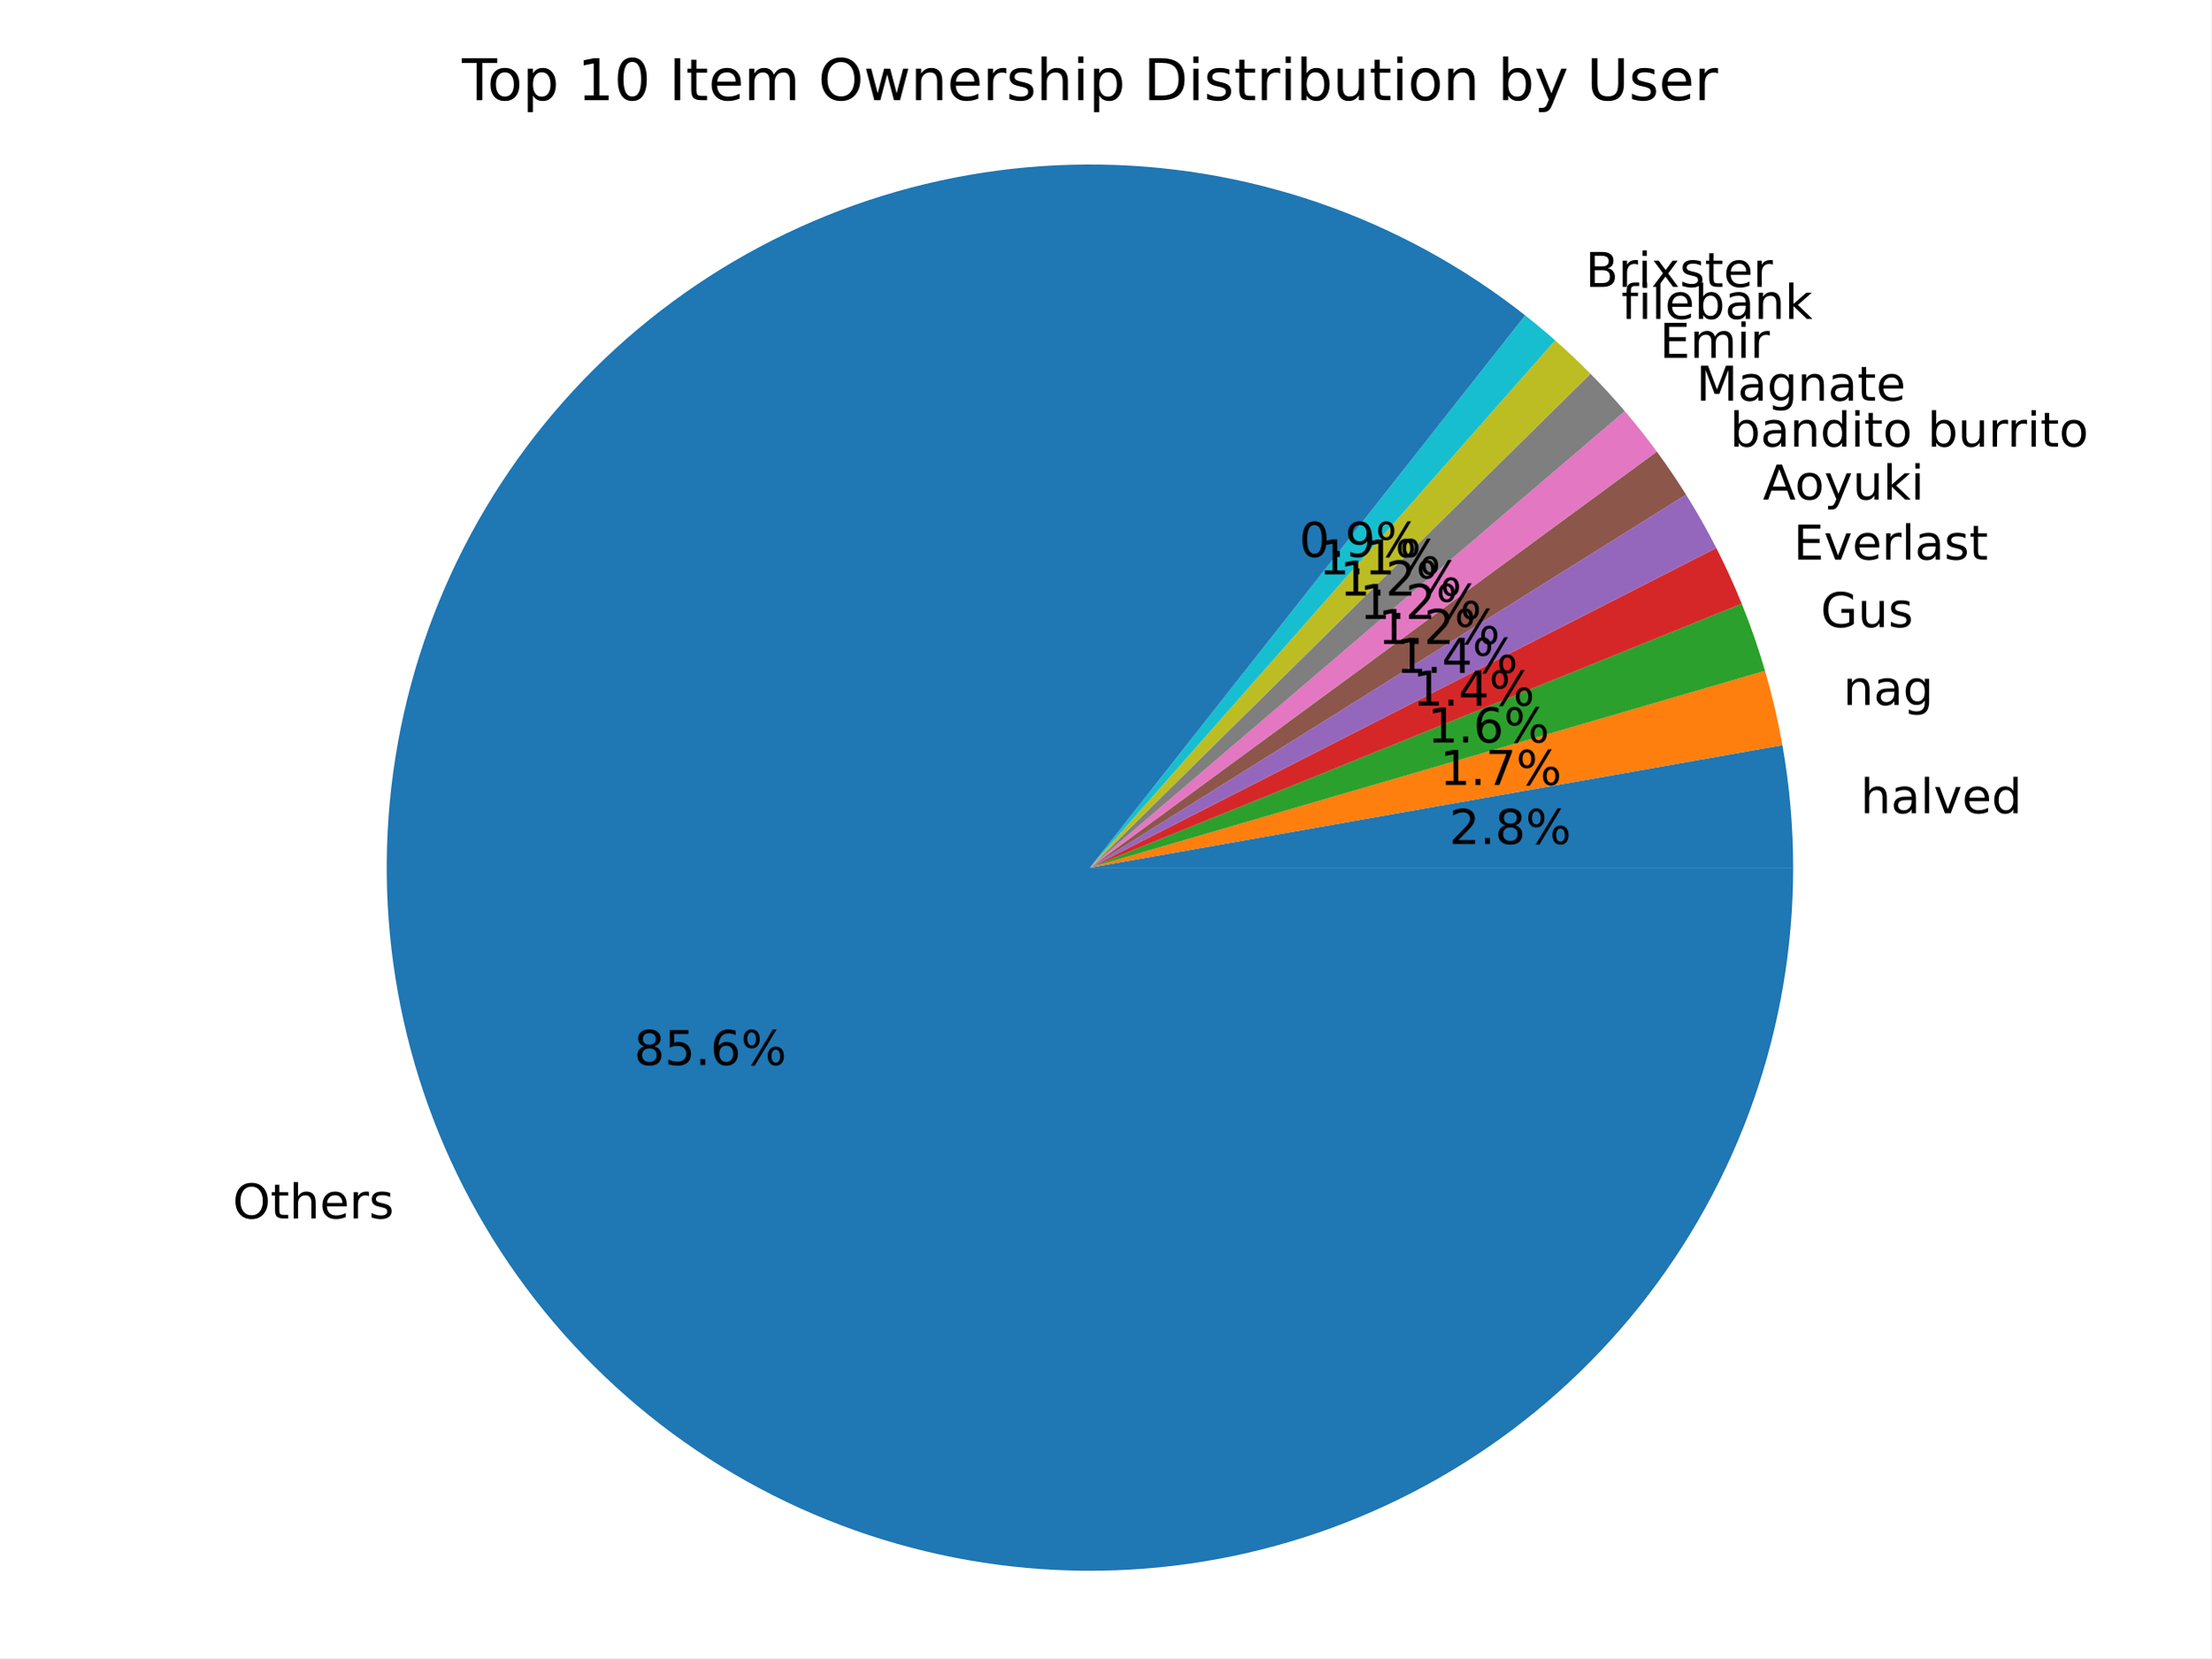
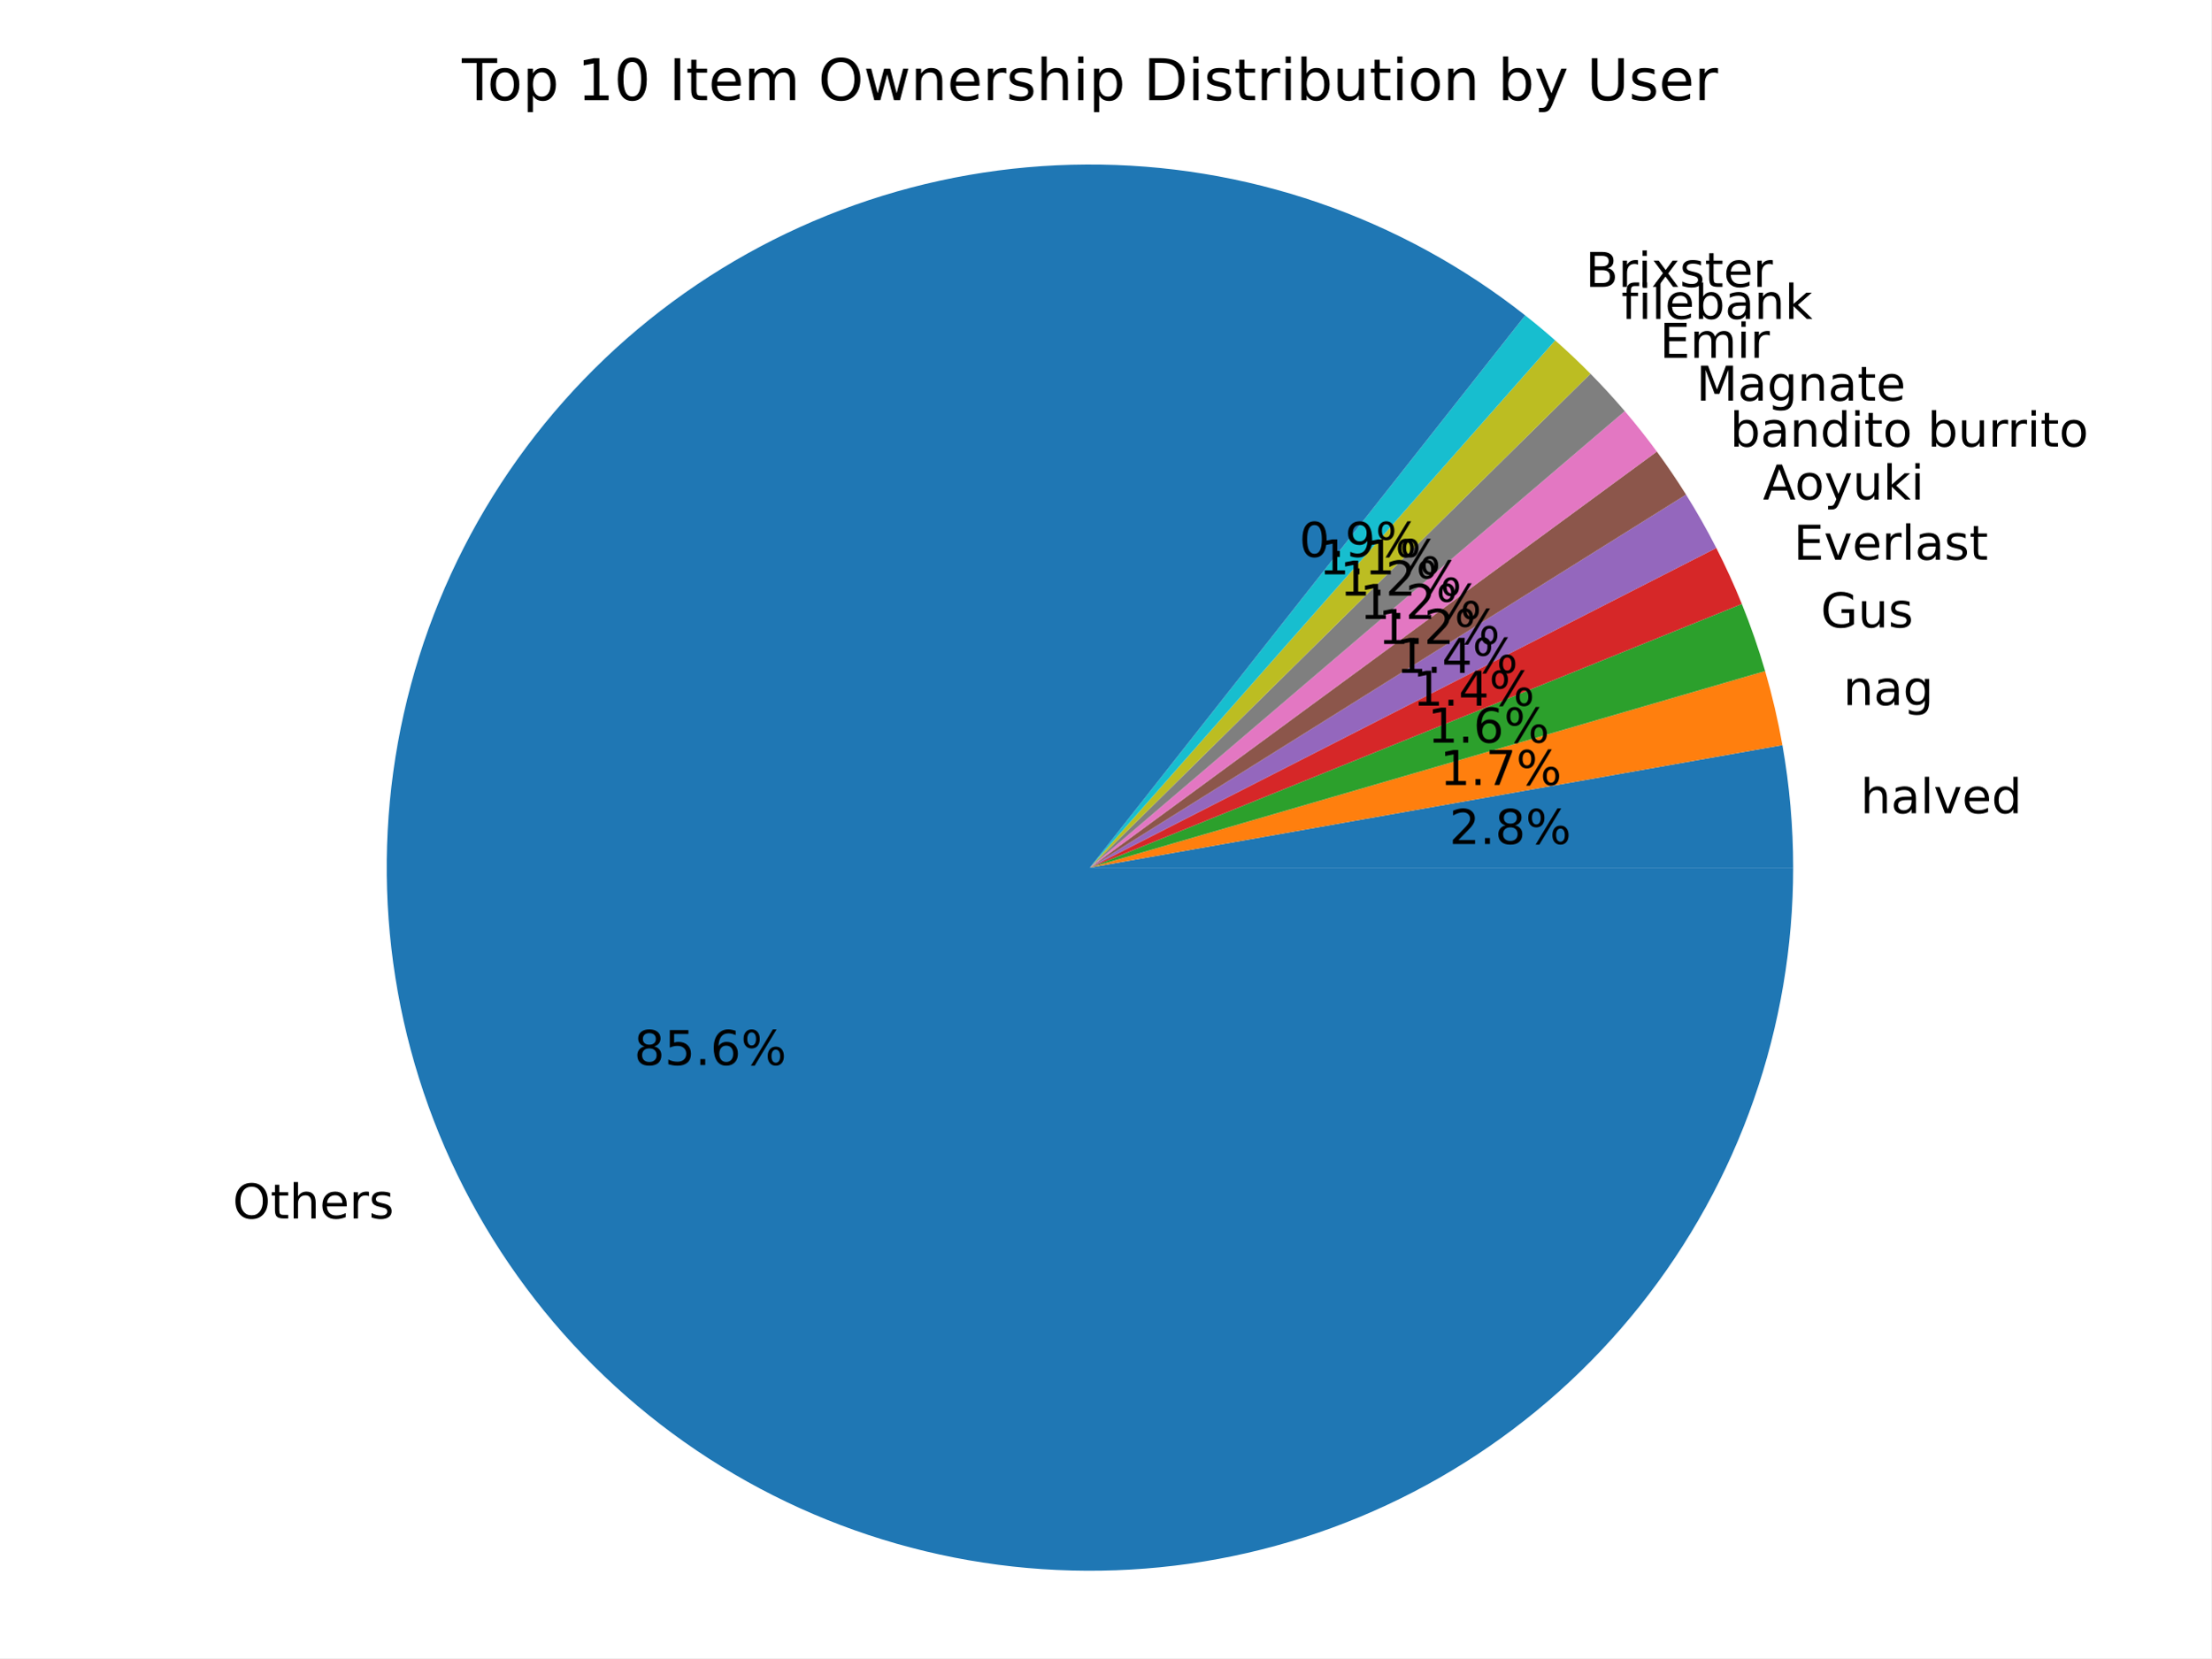
<svg xmlns="http://www.w3.org/2000/svg" xmlns:xlink="http://www.w3.org/1999/xlink" width="460.8pt" height="345.6pt" viewBox="0 0 460.8 345.6" version="1.1">
  <defs>
    <style type="text/css">*{stroke-linejoin: round; stroke-linecap: butt}</style>
  </defs>
  <g id="figure_1">
    <g id="patch_1">
      <path d="M 0 345.6  L 460.8 345.6  L 460.8 0  L 0 0  z " style="fill: #ffffff" />
    </g>
    <g id="axes_1">
      <g id="patch_2">
        <path d="M 373.702 180.84  C 373.702 176.562 373.514 172.285 373.14 168.023  C 372.766 163.762 372.205 159.518 371.46 155.305  L 227.145 180.84  z " style="fill: #1f77b4" />
      </g>
      <g id="patch_3">
-         <path d="M 371.46 155.305  C 370.998 152.694 370.465 150.095 369.862 147.513  C 369.259 144.93 368.586 142.365 367.844 139.819  L 227.145 180.84  z " style="fill: #ff7f0e" />
+         <path d="M 371.46 155.305  C 370.999 152.702 370.469 150.112 369.868 147.538  C 369.267 144.964 368.597 142.407 367.858 139.869  L 227.145 180.84  z " style="fill: #ff7f0e" />
      </g>
      <g id="patch_4">
-         <path d="M 367.844 139.819  C 367.152 137.448 366.401 135.095 365.591 132.763  C 364.781 130.43 363.912 128.118 362.986 125.829  L 227.145 180.84  z " style="fill: #2ca02c" />
+         <path d="M 367.858 139.869  C 367.168 137.498 366.418 135.145 365.608 132.812  C 364.799 130.479 363.931 128.167 363.005 125.878  L 227.145 180.84  z " style="fill: #2ca02c" />
      </g>
      <g id="patch_5">
-         <path d="M 362.986 125.829  C 362.186 123.855 361.343 121.898 360.459 119.96  C 359.574 118.023 358.647 116.105 357.678 114.207  L 227.145 180.84  z " style="fill: #d62728" />
+         <path d="M 363.005 125.878  C 362.203 123.895 361.358 121.93 360.469 119.984  C 359.581 118.038 358.651 116.112 357.678 114.207  L 227.145 180.84  z " style="fill: #d62728" />
      </g>
      <g id="patch_6">
        <path d="M 357.678 114.207  C 356.71 112.31 355.7 110.434 354.65 108.581  C 353.599 106.727 352.509 104.897 351.379 103.091  L 227.145 180.84  z " style="fill: #9467bd" />
      </g>
      <g id="patch_7">
        <path d="M 351.379 103.091  C 350.419 101.558 349.431 100.043 348.416 98.547  C 347.401 97.05 346.357 95.573 345.287 94.115  L 227.145 180.84  z " style="fill: #8c564b" />
      </g>
      <g id="patch_8">
        <path d="M 345.287 94.115  C 344.227 92.671 343.141 91.247 342.029 89.843  C 340.917 88.439 339.779 87.055 338.616 85.693  L 227.145 180.84  z " style="fill: #e377c2" />
      </g>
      <g id="patch_9">
        <path d="M 338.616 85.693  C 337.47 84.35 336.3 83.029 335.107 81.729  C 333.913 80.428 332.696 79.15 331.456 77.894  L 227.145 180.84  z " style="fill: #7f7f7f" />
      </g>
      <g id="patch_10">
        <path d="M 331.456 77.894  C 330.272 76.693 329.066 75.513 327.84 74.354  C 326.615 73.195 325.369 72.058 324.105 70.942  L 227.145 180.84  z " style="fill: #bcbd22" />
      </g>
      <g id="patch_11">
        <path d="M 324.105 70.942  C 323.087 70.044 322.058 69.161 321.016 68.292  C 319.975 67.424 318.921 66.569 317.856 65.73  L 227.145 180.84  z " style="fill: #17becf" />
      </g>
      <g id="patch_12">
        <path d="M 317.856 65.73  C 304.924 55.539 290.367 47.6 274.797 42.247  C 259.227 36.893 242.866 34.202 226.402 34.285  C 209.938 34.369 193.604 37.226 178.09 42.737  C 162.575 48.248 148.099 56.335 135.271 66.656  C 122.444 76.977 111.447 89.387 102.743 103.362  C 94.039 117.338 87.752 132.681 84.146 148.746  C 80.54 164.811 79.668 181.369 81.565 197.724  C 83.461 214.079 88.101 229.998 95.287 244.811  C 102.474 259.624 112.106 273.121 123.777 284.734  C 135.449 296.346 148.994 305.909 163.844 313.021  C 178.693 320.132 194.636 324.691 211 326.504  C 227.364 328.318 243.918 327.361 259.964 323.675  C 276.01 319.988 291.321 313.623 305.253 304.848  C 319.184 296.073 331.538 285.013 341.794 272.133  C 352.05 259.253 360.063 244.737 365.495 229.194  C 370.927 213.652 373.702 197.304 373.702 180.84  L 227.145 180.84  z " style="fill: #1f77b4" />
      </g>
      <g id="matplotlib.axis_1" />
      <g id="matplotlib.axis_2" />
      <g id="text_1">
        <g transform="translate(387.7396 169.5012) scale(0.1 -0.1)">
          <defs>
            <path id="DejaVuSans-68" d="M 3513 2113  L 3513 0  L 2938 0  L 2938 2094  Q 2938 2591 2744 2837  Q 2550 3084 2163 3084  Q 1697 3084 1428 2787  Q 1159 2491 1159 1978  L 1159 0  L 581 0  L 581 4863  L 1159 4863  L 1159 2956  Q 1366 3272 1645 3428  Q 1925 3584 2291 3584  Q 2894 3584 3203 3211  Q 3513 2838 3513 2113  z " transform="scale(0.015625)" />
            <path id="DejaVuSans-61" d="M 2194 1759  Q 1497 1759 1228 1600  Q 959 1441 959 1056  Q 959 750 1161 570  Q 1363 391 1709 391  Q 2188 391 2477 730  Q 2766 1069 2766 1631  L 2766 1759  L 2194 1759  z M 3341 1997  L 3341 0  L 2766 0  L 2766 531  Q 2569 213 2275 61  Q 1981 -91 1556 -91  Q 1019 -91 701 211  Q 384 513 384 1019  Q 384 1609 779 1909  Q 1175 2209 1959 2209  L 2766 2209  L 2766 2266  Q 2766 2663 2505 2880  Q 2244 3097 1772 3097  Q 1472 3097 1187 3025  Q 903 2953 641 2809  L 641 3341  Q 956 3463 1253 3523  Q 1550 3584 1831 3584  Q 2591 3584 2966 3190  Q 3341 2797 3341 1997  z " transform="scale(0.015625)" />
            <path id="DejaVuSans-6c" d="M 603 4863  L 1178 4863  L 1178 0  L 603 0  L 603 4863  z " transform="scale(0.015625)" />
            <path id="DejaVuSans-76" d="M 191 3500  L 800 3500  L 1894 563  L 2988 3500  L 3597 3500  L 2284 0  L 1503 0  L 191 3500  z " transform="scale(0.015625)" />
            <path id="DejaVuSans-65" d="M 3597 1894  L 3597 1613  L 953 1613  Q 991 1019 1311 708  Q 1631 397 2203 397  Q 2534 397 2845 478  Q 3156 559 3463 722  L 3463 178  Q 3153 47 2828 -22  Q 2503 -91 2169 -91  Q 1331 -91 842 396  Q 353 884 353 1716  Q 353 2575 817 3079  Q 1281 3584 2069 3584  Q 2775 3584 3186 3129  Q 3597 2675 3597 1894  z M 3022 2063  Q 3016 2534 2758 2815  Q 2500 3097 2075 3097  Q 1594 3097 1305 2825  Q 1016 2553 972 2059  L 3022 2063  z " transform="scale(0.015625)" />
            <path id="DejaVuSans-64" d="M 2906 2969  L 2906 4863  L 3481 4863  L 3481 0  L 2906 0  L 2906 525  Q 2725 213 2448 61  Q 2172 -91 1784 -91  Q 1150 -91 751 415  Q 353 922 353 1747  Q 353 2572 751 3078  Q 1150 3584 1784 3584  Q 2172 3584 2448 3432  Q 2725 3281 2906 2969  z M 947 1747  Q 947 1113 1208 752  Q 1469 391 1925 391  Q 2381 391 2643 752  Q 2906 1113 2906 1747  Q 2906 2381 2643 2742  Q 2381 3103 1925 3103  Q 1469 3103 1208 2742  Q 947 2381 947 1747  z " transform="scale(0.015625)" />
          </defs>
          <use xlink:href="#DejaVuSans-68" />
          <use xlink:href="#DejaVuSans-61" transform="translate(63.37891 0)" />
          <use xlink:href="#DejaVuSans-6c" transform="translate(124.6582 0)" />
          <use xlink:href="#DejaVuSans-76" transform="translate(152.4414 0)" />
          <use xlink:href="#DejaVuSans-65" transform="translate(211.6211 0)" />
          <use xlink:href="#DejaVuSans-64" transform="translate(273.1445 0)" />
        </g>
      </g>
      <g id="text_2">
        <g transform="translate(302.0398 175.9095) scale(0.1 -0.1)">
          <defs>
            <path id="DejaVuSans-32" d="M 1228 531  L 3431 531  L 3431 0  L 469 0  L 469 531  Q 828 903 1448 1529  Q 2069 2156 2228 2338  Q 2531 2678 2651 2914  Q 2772 3150 2772 3378  Q 2772 3750 2511 3984  Q 2250 4219 1831 4219  Q 1534 4219 1204 4116  Q 875 4013 500 3803  L 500 4441  Q 881 4594 1212 4672  Q 1544 4750 1819 4750  Q 2544 4750 2975 4387  Q 3406 4025 3406 3419  Q 3406 3131 3298 2873  Q 3191 2616 2906 2266  Q 2828 2175 2409 1742  Q 1991 1309 1228 531  z " transform="scale(0.015625)" />
            <path id="DejaVuSans-2e" d="M 684 794  L 1344 794  L 1344 0  L 684 0  L 684 794  z " transform="scale(0.015625)" />
            <path id="DejaVuSans-38" d="M 2034 2216  Q 1584 2216 1326 1975  Q 1069 1734 1069 1313  Q 1069 891 1326 650  Q 1584 409 2034 409  Q 2484 409 2743 651  Q 3003 894 3003 1313  Q 3003 1734 2745 1975  Q 2488 2216 2034 2216  z M 1403 2484  Q 997 2584 770 2862  Q 544 3141 544 3541  Q 544 4100 942 4425  Q 1341 4750 2034 4750  Q 2731 4750 3128 4425  Q 3525 4100 3525 3541  Q 3525 3141 3298 2862  Q 3072 2584 2669 2484  Q 3125 2378 3379 2068  Q 3634 1759 3634 1313  Q 3634 634 3220 271  Q 2806 -91 2034 -91  Q 1263 -91 848 271  Q 434 634 434 1313  Q 434 1759 690 2068  Q 947 2378 1403 2484  z M 1172 3481  Q 1172 3119 1398 2916  Q 1625 2713 2034 2713  Q 2441 2713 2670 2916  Q 2900 3119 2900 3481  Q 2900 3844 2670 4047  Q 2441 4250 2034 4250  Q 1625 4250 1398 4047  Q 1172 3844 1172 3481  z " transform="scale(0.015625)" />
            <path id="DejaVuSans-25" d="M 4653 2053  Q 4381 2053 4226 1822  Q 4072 1591 4072 1178  Q 4072 772 4226 539  Q 4381 306 4653 306  Q 4919 306 5073 539  Q 5228 772 5228 1178  Q 5228 1588 5073 1820  Q 4919 2053 4653 2053  z M 4653 2450  Q 5147 2450 5437 2106  Q 5728 1763 5728 1178  Q 5728 594 5436 251  Q 5144 -91 4653 -91  Q 4153 -91 3862 251  Q 3572 594 3572 1178  Q 3572 1766 3864 2108  Q 4156 2450 4653 2450  z M 1428 4353  Q 1159 4353 1004 4120  Q 850 3888 850 3481  Q 850 3069 1003 2837  Q 1156 2606 1428 2606  Q 1700 2606 1854 2837  Q 2009 3069 2009 3481  Q 2009 3884 1853 4118  Q 1697 4353 1428 4353  z M 4250 4750  L 4750 4750  L 1831 -91  L 1331 -91  L 4250 4750  z M 1428 4750  Q 1922 4750 2215 4408  Q 2509 4066 2509 3481  Q 2509 2891 2217 2550  Q 1925 2209 1428 2209  Q 931 2209 642 2551  Q 353 2894 353 3481  Q 353 4063 643 4406  Q 934 4750 1428 4750  z " transform="scale(0.015625)" />
          </defs>
          <use xlink:href="#DejaVuSans-32" />
          <use xlink:href="#DejaVuSans-2e" transform="translate(63.62305 0)" />
          <use xlink:href="#DejaVuSans-38" transform="translate(95.41016 0)" />
          <use xlink:href="#DejaVuSans-25" transform="translate(159.0332 0)" />
        </g>
      </g>
      <g id="text_3">
-         <g transform="translate(384.1337 146.9396) scale(0.1 -0.1)">
+         <g transform="translate(384.1402 146.9675) scale(0.1 -0.1)">
          <defs>
            <path id="DejaVuSans-6e" d="M 3513 2113  L 3513 0  L 2938 0  L 2938 2094  Q 2938 2591 2744 2837  Q 2550 3084 2163 3084  Q 1697 3084 1428 2787  Q 1159 2491 1159 1978  L 1159 0  L 581 0  L 581 3500  L 1159 3500  L 1159 2956  Q 1366 3272 1645 3428  Q 1925 3584 2291 3584  Q 2894 3584 3203 3211  Q 3513 2838 3513 2113  z " transform="scale(0.015625)" />
            <path id="DejaVuSans-67" d="M 2906 1791  Q 2906 2416 2648 2759  Q 2391 3103 1925 3103  Q 1463 3103 1205 2759  Q 947 2416 947 1791  Q 947 1169 1205 825  Q 1463 481 1925 481  Q 2391 481 2648 825  Q 2906 1169 2906 1791  z M 3481 434  Q 3481 -459 3084 -895  Q 2688 -1331 1869 -1331  Q 1566 -1331 1297 -1286  Q 1028 -1241 775 -1147  L 775 -588  Q 1028 -725 1275 -790  Q 1522 -856 1778 -856  Q 2344 -856 2625 -561  Q 2906 -266 2906 331  L 2906 616  Q 2728 306 2450 153  Q 2172 0 1784 0  Q 1141 0 747 490  Q 353 981 353 1791  Q 353 2603 747 3093  Q 1141 3584 1784 3584  Q 2172 3584 2450 3431  Q 2728 3278 2906 2969  L 2906 3500  L 3481 3500  L 3481 434  z " transform="scale(0.015625)" />
          </defs>
          <use xlink:href="#DejaVuSans-6e" />
          <use xlink:href="#DejaVuSans-61" transform="translate(63.37891 0)" />
          <use xlink:href="#DejaVuSans-67" transform="translate(124.6582 0)" />
        </g>
      </g>
      <g id="text_4">
-         <g transform="translate(300.0729 163.6031) scale(0.1 -0.1)">
+         <g transform="translate(300.0765 163.6184) scale(0.1 -0.1)">
          <defs>
            <path id="DejaVuSans-31" d="M 794 531  L 1825 531  L 1825 4091  L 703 3866  L 703 4441  L 1819 4666  L 2450 4666  L 2450 531  L 3481 531  L 3481 0  L 794 0  L 794 531  z " transform="scale(0.015625)" />
            <path id="DejaVuSans-37" d="M 525 4666  L 3525 4666  L 3525 4397  L 1831 0  L 1172 0  L 2766 4134  L 525 4134  L 525 4666  z " transform="scale(0.015625)" />
          </defs>
          <use xlink:href="#DejaVuSans-31" />
          <use xlink:href="#DejaVuSans-2e" transform="translate(63.62305 0)" />
          <use xlink:href="#DejaVuSans-37" transform="translate(95.41016 0)" />
          <use xlink:href="#DejaVuSans-25" transform="translate(159.0332 0)" />
        </g>
      </g>
      <g id="text_5">
-         <g transform="translate(379.436 130.7144) scale(0.1 -0.1)">
+         <g transform="translate(379.4548 130.7686) scale(0.1 -0.1)">
          <defs>
            <path id="DejaVuSans-47" d="M 3809 666  L 3809 1919  L 2778 1919  L 2778 2438  L 4434 2438  L 4434 434  Q 4069 175 3628 42  Q 3188 -91 2688 -91  Q 1594 -91 976 548  Q 359 1188 359 2328  Q 359 3472 976 4111  Q 1594 4750 2688 4750  Q 3144 4750 3555 4637  Q 3966 4525 4313 4306  L 4313 3634  Q 3963 3931 3569 4081  Q 3175 4231 2741 4231  Q 1884 4231 1454 3753  Q 1025 3275 1025 2328  Q 1025 1384 1454 906  Q 1884 428 2741 428  Q 3075 428 3337 486  Q 3600 544 3809 666  z " transform="scale(0.015625)" />
            <path id="DejaVuSans-75" d="M 544 1381  L 544 3500  L 1119 3500  L 1119 1403  Q 1119 906 1312 657  Q 1506 409 1894 409  Q 2359 409 2629 706  Q 2900 1003 2900 1516  L 2900 3500  L 3475 3500  L 3475 0  L 2900 0  L 2900 538  Q 2691 219 2414 64  Q 2138 -91 1772 -91  Q 1169 -91 856 284  Q 544 659 544 1381  z M 1991 3584  L 1991 3584  z " transform="scale(0.015625)" />
            <path id="DejaVuSans-73" d="M 2834 3397  L 2834 2853  Q 2591 2978 2328 3040  Q 2066 3103 1784 3103  Q 1356 3103 1142 2972  Q 928 2841 928 2578  Q 928 2378 1081 2264  Q 1234 2150 1697 2047  L 1894 2003  Q 2506 1872 2764 1633  Q 3022 1394 3022 966  Q 3022 478 2636 193  Q 2250 -91 1575 -91  Q 1294 -91 989 -36  Q 684 19 347 128  L 347 722  Q 666 556 975 473  Q 1284 391 1588 391  Q 1994 391 2212 530  Q 2431 669 2431 922  Q 2431 1156 2273 1281  Q 2116 1406 1581 1522  L 1381 1569  Q 847 1681 609 1914  Q 372 2147 372 2553  Q 372 3047 722 3315  Q 1072 3584 1716 3584  Q 2034 3584 2315 3537  Q 2597 3491 2834 3397  z " transform="scale(0.015625)" />
          </defs>
          <use xlink:href="#DejaVuSans-47" />
          <use xlink:href="#DejaVuSans-75" transform="translate(77.49023 0)" />
          <use xlink:href="#DejaVuSans-73" transform="translate(140.8691 0)" />
        </g>
      </g>
      <g id="text_6">
-         <g transform="translate(297.5106 154.753) scale(0.1 -0.1)">
+         <g transform="translate(297.5208 154.7826) scale(0.1 -0.1)">
          <defs>
            <path id="DejaVuSans-36" d="M 2113 2584  Q 1688 2584 1439 2293  Q 1191 2003 1191 1497  Q 1191 994 1439 701  Q 1688 409 2113 409  Q 2538 409 2786 701  Q 3034 994 3034 1497  Q 3034 2003 2786 2293  Q 2538 2584 2113 2584  z M 3366 4563  L 3366 3988  Q 3128 4100 2886 4159  Q 2644 4219 2406 4219  Q 1781 4219 1451 3797  Q 1122 3375 1075 2522  Q 1259 2794 1537 2939  Q 1816 3084 2150 3084  Q 2853 3084 3261 2657  Q 3669 2231 3669 1497  Q 3669 778 3244 343  Q 2819 -91 2113 -91  Q 1303 -91 875 529  Q 447 1150 447 2328  Q 447 3434 972 4092  Q 1497 4750 2381 4750  Q 2619 4750 2861 4703  Q 3103 4656 3366 4563  z " transform="scale(0.015625)" />
          </defs>
          <use xlink:href="#DejaVuSans-31" />
          <use xlink:href="#DejaVuSans-2e" transform="translate(63.62305 0)" />
          <use xlink:href="#DejaVuSans-36" transform="translate(95.41016 0)" />
          <use xlink:href="#DejaVuSans-25" transform="translate(159.0332 0)" />
        </g>
      </g>
      <g id="text_7">
-         <g transform="translate(373.7899 116.6318) scale(0.1 -0.1)">
+         <g transform="translate(373.8018 116.6579) scale(0.1 -0.1)">
          <defs>
            <path id="DejaVuSans-45" d="M 628 4666  L 3578 4666  L 3578 4134  L 1259 4134  L 1259 2753  L 3481 2753  L 3481 2222  L 1259 2222  L 1259 531  L 3634 531  L 3634 0  L 628 0  L 628 4666  z " transform="scale(0.015625)" />
            <path id="DejaVuSans-72" d="M 2631 2963  Q 2534 3019 2420 3045  Q 2306 3072 2169 3072  Q 1681 3072 1420 2755  Q 1159 2438 1159 1844  L 1159 0  L 581 0  L 581 3500  L 1159 3500  L 1159 2956  Q 1341 3275 1631 3429  Q 1922 3584 2338 3584  Q 2397 3584 2469 3576  Q 2541 3569 2628 3553  L 2631 2963  z " transform="scale(0.015625)" />
            <path id="DejaVuSans-74" d="M 1172 4494  L 1172 3500  L 2356 3500  L 2356 3053  L 1172 3053  L 1172 1153  Q 1172 725 1289 603  Q 1406 481 1766 481  L 2356 481  L 2356 0  L 1766 0  Q 1100 0 847 248  Q 594 497 594 1153  L 594 3053  L 172 3053  L 172 3500  L 594 3500  L 594 4494  L 1172 4494  z " transform="scale(0.015625)" />
          </defs>
          <use xlink:href="#DejaVuSans-45" />
          <use xlink:href="#DejaVuSans-76" transform="translate(63.18359 0)" />
          <use xlink:href="#DejaVuSans-65" transform="translate(122.3633 0)" />
          <use xlink:href="#DejaVuSans-72" transform="translate(183.8867 0)" />
          <use xlink:href="#DejaVuSans-6c" transform="translate(225 0)" />
          <use xlink:href="#DejaVuSans-61" transform="translate(252.7832 0)" />
          <use xlink:href="#DejaVuSans-73" transform="translate(314.0625 0)" />
          <use xlink:href="#DejaVuSans-74" transform="translate(366.1621 0)" />
        </g>
      </g>
      <g id="text_8">
-         <g transform="translate(294.4309 147.0716) scale(0.1 -0.1)">
+         <g transform="translate(294.4374 147.0859) scale(0.1 -0.1)">
          <defs>
            <path id="DejaVuSans-34" d="M 2419 4116  L 825 1625  L 2419 1625  L 2419 4116  z M 2253 4666  L 3047 4666  L 3047 1625  L 3713 1625  L 3713 1100  L 3047 1100  L 3047 0  L 2419 0  L 2419 1100  L 313 1100  L 313 1709  L 2253 4666  z " transform="scale(0.015625)" />
          </defs>
          <use xlink:href="#DejaVuSans-31" />
          <use xlink:href="#DejaVuSans-2e" transform="translate(63.62305 0)" />
          <use xlink:href="#DejaVuSans-34" transform="translate(95.41016 0)" />
          <use xlink:href="#DejaVuSans-25" transform="translate(159.0332 0)" />
        </g>
      </g>
      <g id="text_9">
        <g transform="translate(367.4 104.1141) scale(0.1 -0.1)">
          <defs>
            <path id="DejaVuSans-41" d="M 2188 4044  L 1331 1722  L 3047 1722  L 2188 4044  z M 1831 4666  L 2547 4666  L 4325 0  L 3669 0  L 3244 1197  L 1141 1197  L 716 0  L 50 0  L 1831 4666  z " transform="scale(0.015625)" />
            <path id="DejaVuSans-6f" d="M 1959 3097  Q 1497 3097 1228 2736  Q 959 2375 959 1747  Q 959 1119 1226 758  Q 1494 397 1959 397  Q 2419 397 2687 759  Q 2956 1122 2956 1747  Q 2956 2369 2687 2733  Q 2419 3097 1959 3097  z M 1959 3584  Q 2709 3584 3137 3096  Q 3566 2609 3566 1747  Q 3566 888 3137 398  Q 2709 -91 1959 -91  Q 1206 -91 779 398  Q 353 888 353 1747  Q 353 2609 779 3096  Q 1206 3584 1959 3584  z " transform="scale(0.015625)" />
            <path id="DejaVuSans-79" d="M 2059 -325  Q 1816 -950 1584 -1140  Q 1353 -1331 966 -1331  L 506 -1331  L 506 -850  L 844 -850  Q 1081 -850 1212 -737  Q 1344 -625 1503 -206  L 1606 56  L 191 3500  L 800 3500  L 1894 763  L 2988 3500  L 3597 3500  L 2059 -325  z " transform="scale(0.015625)" />
            <path id="DejaVuSans-6b" d="M 581 4863  L 1159 4863  L 1159 1991  L 2875 3500  L 3609 3500  L 1753 1863  L 3688 0  L 2938 0  L 1159 1709  L 1159 0  L 581 0  L 581 4863  z " transform="scale(0.015625)" />
            <path id="DejaVuSans-69" d="M 603 3500  L 1178 3500  L 1178 0  L 603 0  L 603 3500  z M 603 4863  L 1178 4863  L 1178 4134  L 603 4134  L 603 4863  z " transform="scale(0.015625)" />
          </defs>
          <use xlink:href="#DejaVuSans-41" />
          <use xlink:href="#DejaVuSans-6f" transform="translate(66.6582 0)" />
          <use xlink:href="#DejaVuSans-79" transform="translate(127.8398 0)" />
          <use xlink:href="#DejaVuSans-75" transform="translate(187.0195 0)" />
          <use xlink:href="#DejaVuSans-6b" transform="translate(250.3984 0)" />
          <use xlink:href="#DejaVuSans-69" transform="translate(308.3086 0)" />
        </g>
      </g>
      <g id="text_10">
        <g transform="translate(290.9454 140.2438) scale(0.1 -0.1)">
          <use xlink:href="#DejaVuSans-31" />
          <use xlink:href="#DejaVuSans-2e" transform="translate(63.62305 0)" />
          <use xlink:href="#DejaVuSans-34" transform="translate(95.41016 0)" />
          <use xlink:href="#DejaVuSans-25" transform="translate(159.0332 0)" />
        </g>
      </g>
      <g id="text_11">
        <g transform="translate(360.5431 93.07685) scale(0.1 -0.1)">
          <defs>
            <path id="DejaVuSans-62" d="M 3116 1747  Q 3116 2381 2855 2742  Q 2594 3103 2138 3103  Q 1681 3103 1420 2742  Q 1159 2381 1159 1747  Q 1159 1113 1420 752  Q 1681 391 2138 391  Q 2594 391 2855 752  Q 3116 1113 3116 1747  z M 1159 2969  Q 1341 3281 1617 3432  Q 1894 3584 2278 3584  Q 2916 3584 3314 3078  Q 3713 2572 3713 1747  Q 3713 922 3314 415  Q 2916 -91 2278 -91  Q 1894 -91 1617 61  Q 1341 213 1159 525  L 1159 0  L 581 0  L 581 4863  L 1159 4863  L 1159 2969  z " transform="scale(0.015625)" />
            <path id="DejaVuSans-20" transform="scale(0.015625)" />
          </defs>
          <use xlink:href="#DejaVuSans-62" />
          <use xlink:href="#DejaVuSans-61" transform="translate(63.47656 0)" />
          <use xlink:href="#DejaVuSans-6e" transform="translate(124.7559 0)" />
          <use xlink:href="#DejaVuSans-64" transform="translate(188.1348 0)" />
          <use xlink:href="#DejaVuSans-69" transform="translate(251.6113 0)" />
          <use xlink:href="#DejaVuSans-74" transform="translate(279.3945 0)" />
          <use xlink:href="#DejaVuSans-6f" transform="translate(318.6035 0)" />
          <use xlink:href="#DejaVuSans-20" transform="translate(379.7852 0)" />
          <use xlink:href="#DejaVuSans-62" transform="translate(411.5723 0)" />
          <use xlink:href="#DejaVuSans-75" transform="translate(475.0488 0)" />
          <use xlink:href="#DejaVuSans-72" transform="translate(538.4277 0)" />
          <use xlink:href="#DejaVuSans-72" transform="translate(577.791 0)" />
          <use xlink:href="#DejaVuSans-69" transform="translate(618.9043 0)" />
          <use xlink:href="#DejaVuSans-74" transform="translate(646.6875 0)" />
          <use xlink:href="#DejaVuSans-6f" transform="translate(685.8965 0)" />
        </g>
      </g>
      <g id="text_12">
        <g transform="translate(287.2053 134.2235) scale(0.1 -0.1)">
          <use xlink:href="#DejaVuSans-31" />
          <use xlink:href="#DejaVuSans-2e" transform="translate(63.62305 0)" />
          <use xlink:href="#DejaVuSans-32" transform="translate(95.41016 0)" />
          <use xlink:href="#DejaVuSans-25" transform="translate(159.0332 0)" />
        </g>
      </g>
      <g id="text_13">
        <g transform="translate(353.5174 83.50244) scale(0.1 -0.1)">
          <defs>
            <path id="DejaVuSans-4d" d="M 628 4666  L 1569 4666  L 2759 1491  L 3956 4666  L 4897 4666  L 4897 0  L 4281 0  L 4281 4097  L 3078 897  L 2444 897  L 1241 4097  L 1241 0  L 628 0  L 628 4666  z " transform="scale(0.015625)" />
          </defs>
          <use xlink:href="#DejaVuSans-4d" />
          <use xlink:href="#DejaVuSans-61" transform="translate(86.2793 0)" />
          <use xlink:href="#DejaVuSans-67" transform="translate(147.5586 0)" />
          <use xlink:href="#DejaVuSans-6e" transform="translate(211.0352 0)" />
          <use xlink:href="#DejaVuSans-61" transform="translate(274.4141 0)" />
          <use xlink:href="#DejaVuSans-74" transform="translate(335.6934 0)" />
          <use xlink:href="#DejaVuSans-65" transform="translate(374.9023 0)" />
        </g>
      </g>
      <g id="text_14">
        <g transform="translate(283.3731 129.001) scale(0.1 -0.1)">
          <use xlink:href="#DejaVuSans-31" />
          <use xlink:href="#DejaVuSans-2e" transform="translate(63.62305 0)" />
          <use xlink:href="#DejaVuSans-32" transform="translate(95.41016 0)" />
          <use xlink:href="#DejaVuSans-25" transform="translate(159.0332 0)" />
        </g>
      </g>
      <g id="text_15">
        <g transform="translate(345.903 74.57684) scale(0.1 -0.1)">
          <defs>
            <path id="DejaVuSans-6d" d="M 3328 2828  Q 3544 3216 3844 3400  Q 4144 3584 4550 3584  Q 5097 3584 5394 3201  Q 5691 2819 5691 2113  L 5691 0  L 5113 0  L 5113 2094  Q 5113 2597 4934 2840  Q 4756 3084 4391 3084  Q 3944 3084 3684 2787  Q 3425 2491 3425 1978  L 3425 0  L 2847 0  L 2847 2094  Q 2847 2600 2669 2842  Q 2491 3084 2119 3084  Q 1678 3084 1418 2786  Q 1159 2488 1159 1978  L 1159 0  L 581 0  L 581 3500  L 1159 3500  L 1159 2956  Q 1356 3278 1631 3431  Q 1906 3584 2284 3584  Q 2666 3584 2933 3390  Q 3200 3197 3328 2828  z " transform="scale(0.015625)" />
          </defs>
          <use xlink:href="#DejaVuSans-45" />
          <use xlink:href="#DejaVuSans-6d" transform="translate(63.18359 0)" />
          <use xlink:href="#DejaVuSans-69" transform="translate(160.5957 0)" />
          <use xlink:href="#DejaVuSans-72" transform="translate(188.3789 0)" />
        </g>
      </g>
      <g id="text_16">
        <g transform="translate(279.2198 124.1325) scale(0.1 -0.1)">
          <use xlink:href="#DejaVuSans-31" />
          <use xlink:href="#DejaVuSans-2e" transform="translate(63.62305 0)" />
          <use xlink:href="#DejaVuSans-32" transform="translate(95.41016 0)" />
          <use xlink:href="#DejaVuSans-25" transform="translate(159.0332 0)" />
        </g>
      </g>
      <g id="text_17">
        <g transform="translate(337.91 66.46494) scale(0.1 -0.1)">
          <defs>
            <path id="DejaVuSans-66" d="M 2375 4863  L 2375 4384  L 1825 4384  Q 1516 4384 1395 4259  Q 1275 4134 1275 3809  L 1275 3500  L 2222 3500  L 2222 3053  L 1275 3053  L 1275 0  L 697 0  L 697 3053  L 147 3053  L 147 3500  L 697 3500  L 697 3744  Q 697 4328 969 4595  Q 1241 4863 1831 4863  L 2375 4863  z " transform="scale(0.015625)" />
          </defs>
          <use xlink:href="#DejaVuSans-66" />
          <use xlink:href="#DejaVuSans-69" transform="translate(35.20508 0)" />
          <use xlink:href="#DejaVuSans-6c" transform="translate(62.98828 0)" />
          <use xlink:href="#DejaVuSans-65" transform="translate(90.77148 0)" />
          <use xlink:href="#DejaVuSans-62" transform="translate(152.2949 0)" />
          <use xlink:href="#DejaVuSans-61" transform="translate(215.7715 0)" />
          <use xlink:href="#DejaVuSans-6e" transform="translate(277.0508 0)" />
          <use xlink:href="#DejaVuSans-6b" transform="translate(340.4297 0)" />
        </g>
      </g>
      <g id="text_18">
        <g transform="translate(274.86 119.7079) scale(0.1 -0.1)">
          <use xlink:href="#DejaVuSans-31" />
          <use xlink:href="#DejaVuSans-2e" transform="translate(63.62305 0)" />
          <use xlink:href="#DejaVuSans-31" transform="translate(95.41016 0)" />
          <use xlink:href="#DejaVuSans-25" transform="translate(159.0332 0)" />
        </g>
      </g>
      <g id="text_19">
        <g transform="translate(330.4035 59.79695) scale(0.1 -0.1)">
          <defs>
            <path id="DejaVuSans-42" d="M 1259 2228  L 1259 519  L 2272 519  Q 2781 519 3026 730  Q 3272 941 3272 1375  Q 3272 1813 3026 2020  Q 2781 2228 2272 2228  L 1259 2228  z M 1259 4147  L 1259 2741  L 2194 2741  Q 2656 2741 2882 2914  Q 3109 3088 3109 3444  Q 3109 3797 2882 3972  Q 2656 4147 2194 4147  L 1259 4147  z M 628 4666  L 2241 4666  Q 2963 4666 3353 4366  Q 3744 4066 3744 3513  Q 3744 3084 3544 2831  Q 3344 2578 2956 2516  Q 3422 2416 3680 2098  Q 3938 1781 3938 1306  Q 3938 681 3513 340  Q 3088 0 2303 0  L 628 0  L 628 4666  z " transform="scale(0.015625)" />
            <path id="DejaVuSans-78" d="M 3513 3500  L 2247 1797  L 3578 0  L 2900 0  L 1881 1375  L 863 0  L 184 0  L 1544 1831  L 300 3500  L 978 3500  L 1906 2253  L 2834 3500  L 3513 3500  z " transform="scale(0.015625)" />
          </defs>
          <use xlink:href="#DejaVuSans-42" />
          <use xlink:href="#DejaVuSans-72" transform="translate(68.60352 0)" />
          <use xlink:href="#DejaVuSans-69" transform="translate(109.7168 0)" />
          <use xlink:href="#DejaVuSans-78" transform="translate(137.5 0)" />
          <use xlink:href="#DejaVuSans-73" transform="translate(196.6797 0)" />
          <use xlink:href="#DejaVuSans-74" transform="translate(248.7793 0)" />
          <use xlink:href="#DejaVuSans-65" transform="translate(287.9883 0)" />
          <use xlink:href="#DejaVuSans-72" transform="translate(349.5117 0)" />
        </g>
      </g>
      <g id="text_20">
        <g transform="translate(270.7656 116.0708) scale(0.1 -0.1)">
          <defs>
            <path id="DejaVuSans-30" d="M 2034 4250  Q 1547 4250 1301 3770  Q 1056 3291 1056 2328  Q 1056 1369 1301 889  Q 1547 409 2034 409  Q 2525 409 2770 889  Q 3016 1369 3016 2328  Q 3016 3291 2770 3770  Q 2525 4250 2034 4250  z M 2034 4750  Q 2819 4750 3233 4129  Q 3647 3509 3647 2328  Q 3647 1150 3233 529  Q 2819 -91 2034 -91  Q 1250 -91 836 529  Q 422 1150 422 2328  Q 422 3509 836 4129  Q 1250 4750 2034 4750  z " transform="scale(0.015625)" />
            <path id="DejaVuSans-39" d="M 703 97  L 703 672  Q 941 559 1184 500  Q 1428 441 1663 441  Q 2288 441 2617 861  Q 2947 1281 2994 2138  Q 2813 1869 2534 1725  Q 2256 1581 1919 1581  Q 1219 1581 811 2004  Q 403 2428 403 3163  Q 403 3881 828 4315  Q 1253 4750 1959 4750  Q 2769 4750 3195 4129  Q 3622 3509 3622 2328  Q 3622 1225 3098 567  Q 2575 -91 1691 -91  Q 1453 -91 1209 -44  Q 966 3 703 97  z M 1959 2075  Q 2384 2075 2632 2365  Q 2881 2656 2881 3163  Q 2881 3666 2632 3958  Q 2384 4250 1959 4250  Q 1534 4250 1286 3958  Q 1038 3666 1038 3163  Q 1038 2656 1286 2365  Q 1534 2075 1959 2075  z " transform="scale(0.015625)" />
          </defs>
          <use xlink:href="#DejaVuSans-30" />
          <use xlink:href="#DejaVuSans-2e" transform="translate(63.62305 0)" />
          <use xlink:href="#DejaVuSans-39" transform="translate(95.41016 0)" />
          <use xlink:href="#DejaVuSans-25" transform="translate(159.0332 0)" />
        </g>
      </g>
      <g id="text_21">
        <g transform="translate(48.49835 253.9674) scale(0.1 -0.1)">
          <defs>
            <path id="DejaVuSans-4f" d="M 2522 4238  Q 1834 4238 1429 3725  Q 1025 3213 1025 2328  Q 1025 1447 1429 934  Q 1834 422 2522 422  Q 3209 422 3611 934  Q 4013 1447 4013 2328  Q 4013 3213 3611 3725  Q 3209 4238 2522 4238  z M 2522 4750  Q 3503 4750 4090 4092  Q 4678 3434 4678 2328  Q 4678 1225 4090 567  Q 3503 -91 2522 -91  Q 1538 -91 948 565  Q 359 1222 359 2328  Q 359 3434 948 4092  Q 1538 4750 2522 4750  z " transform="scale(0.015625)" />
          </defs>
          <use xlink:href="#DejaVuSans-4f" />
          <use xlink:href="#DejaVuSans-74" transform="translate(78.71094 0)" />
          <use xlink:href="#DejaVuSans-68" transform="translate(117.9199 0)" />
          <use xlink:href="#DejaVuSans-65" transform="translate(181.2988 0)" />
          <use xlink:href="#DejaVuSans-72" transform="translate(242.8223 0)" />
          <use xlink:href="#DejaVuSans-73" transform="translate(283.9355 0)" />
        </g>
      </g>
      <g id="text_22">
        <g transform="translate(132.1468 221.9819) scale(0.1 -0.1)">
          <defs>
            <path id="DejaVuSans-35" d="M 691 4666  L 3169 4666  L 3169 4134  L 1269 4134  L 1269 2991  Q 1406 3038 1543 3061  Q 1681 3084 1819 3084  Q 2600 3084 3056 2656  Q 3513 2228 3513 1497  Q 3513 744 3044 326  Q 2575 -91 1722 -91  Q 1428 -91 1123 -41  Q 819 9 494 109  L 494 744  Q 775 591 1075 516  Q 1375 441 1709 441  Q 2250 441 2565 725  Q 2881 1009 2881 1497  Q 2881 1984 2565 2268  Q 2250 2553 1709 2553  Q 1456 2553 1204 2497  Q 953 2441 691 2322  L 691 4666  z " transform="scale(0.015625)" />
          </defs>
          <use xlink:href="#DejaVuSans-38" />
          <use xlink:href="#DejaVuSans-35" transform="translate(63.62305 0)" />
          <use xlink:href="#DejaVuSans-2e" transform="translate(127.2461 0)" />
          <use xlink:href="#DejaVuSans-36" transform="translate(159.0332 0)" />
          <use xlink:href="#DejaVuSans-25" transform="translate(222.6562 0)" />
        </g>
      </g>
      <g id="text_23">
        <g transform="translate(96.25236 20.88) scale(0.12 -0.12)">
          <defs>
            <path id="DejaVuSans-54" d="M -19 4666  L 3928 4666  L 3928 4134  L 2272 4134  L 2272 0  L 1638 0  L 1638 4134  L -19 4134  L -19 4666  z " transform="scale(0.015625)" />
            <path id="DejaVuSans-70" d="M 1159 525  L 1159 -1331  L 581 -1331  L 581 3500  L 1159 3500  L 1159 2969  Q 1341 3281 1617 3432  Q 1894 3584 2278 3584  Q 2916 3584 3314 3078  Q 3713 2572 3713 1747  Q 3713 922 3314 415  Q 2916 -91 2278 -91  Q 1894 -91 1617 61  Q 1341 213 1159 525  z M 3116 1747  Q 3116 2381 2855 2742  Q 2594 3103 2138 3103  Q 1681 3103 1420 2742  Q 1159 2381 1159 1747  Q 1159 1113 1420 752  Q 1681 391 2138 391  Q 2594 391 2855 752  Q 3116 1113 3116 1747  z " transform="scale(0.015625)" />
            <path id="DejaVuSans-49" d="M 628 4666  L 1259 4666  L 1259 0  L 628 0  L 628 4666  z " transform="scale(0.015625)" />
            <path id="DejaVuSans-77" d="M 269 3500  L 844 3500  L 1563 769  L 2278 3500  L 2956 3500  L 3675 769  L 4391 3500  L 4966 3500  L 4050 0  L 3372 0  L 2619 2869  L 1863 0  L 1184 0  L 269 3500  z " transform="scale(0.015625)" />
            <path id="DejaVuSans-44" d="M 1259 4147  L 1259 519  L 2022 519  Q 2988 519 3436 956  Q 3884 1394 3884 2338  Q 3884 3275 3436 3711  Q 2988 4147 2022 4147  L 1259 4147  z M 628 4666  L 1925 4666  Q 3281 4666 3915 4102  Q 4550 3538 4550 2338  Q 4550 1131 3912 565  Q 3275 0 1925 0  L 628 0  L 628 4666  z " transform="scale(0.015625)" />
            <path id="DejaVuSans-55" d="M 556 4666  L 1191 4666  L 1191 1831  Q 1191 1081 1462 751  Q 1734 422 2344 422  Q 2950 422 3222 751  Q 3494 1081 3494 1831  L 3494 4666  L 4128 4666  L 4128 1753  Q 4128 841 3676 375  Q 3225 -91 2344 -91  Q 1459 -91 1007 375  Q 556 841 556 1753  L 556 4666  z " transform="scale(0.015625)" />
          </defs>
          <use xlink:href="#DejaVuSans-54" />
          <use xlink:href="#DejaVuSans-6f" transform="translate(44.08398 0)" />
          <use xlink:href="#DejaVuSans-70" transform="translate(105.2656 0)" />
          <use xlink:href="#DejaVuSans-20" transform="translate(168.7422 0)" />
          <use xlink:href="#DejaVuSans-31" transform="translate(200.5293 0)" />
          <use xlink:href="#DejaVuSans-30" transform="translate(264.1523 0)" />
          <use xlink:href="#DejaVuSans-20" transform="translate(327.7754 0)" />
          <use xlink:href="#DejaVuSans-49" transform="translate(359.5625 0)" />
          <use xlink:href="#DejaVuSans-74" transform="translate(389.0547 0)" />
          <use xlink:href="#DejaVuSans-65" transform="translate(428.2637 0)" />
          <use xlink:href="#DejaVuSans-6d" transform="translate(489.7871 0)" />
          <use xlink:href="#DejaVuSans-20" transform="translate(587.1992 0)" />
          <use xlink:href="#DejaVuSans-4f" transform="translate(618.9863 0)" />
          <use xlink:href="#DejaVuSans-77" transform="translate(697.6973 0)" />
          <use xlink:href="#DejaVuSans-6e" transform="translate(779.4844 0)" />
          <use xlink:href="#DejaVuSans-65" transform="translate(842.8633 0)" />
          <use xlink:href="#DejaVuSans-72" transform="translate(904.3867 0)" />
          <use xlink:href="#DejaVuSans-73" transform="translate(945.5 0)" />
          <use xlink:href="#DejaVuSans-68" transform="translate(997.5996 0)" />
          <use xlink:href="#DejaVuSans-69" transform="translate(1060.979 0)" />
          <use xlink:href="#DejaVuSans-70" transform="translate(1088.762 0)" />
          <use xlink:href="#DejaVuSans-20" transform="translate(1152.238 0)" />
          <use xlink:href="#DejaVuSans-44" transform="translate(1184.025 0)" />
          <use xlink:href="#DejaVuSans-69" transform="translate(1261.027 0)" />
          <use xlink:href="#DejaVuSans-73" transform="translate(1288.811 0)" />
          <use xlink:href="#DejaVuSans-74" transform="translate(1340.91 0)" />
          <use xlink:href="#DejaVuSans-72" transform="translate(1380.119 0)" />
          <use xlink:href="#DejaVuSans-69" transform="translate(1421.232 0)" />
          <use xlink:href="#DejaVuSans-62" transform="translate(1449.016 0)" />
          <use xlink:href="#DejaVuSans-75" transform="translate(1512.492 0)" />
          <use xlink:href="#DejaVuSans-74" transform="translate(1575.871 0)" />
          <use xlink:href="#DejaVuSans-69" transform="translate(1615.08 0)" />
          <use xlink:href="#DejaVuSans-6f" transform="translate(1642.863 0)" />
          <use xlink:href="#DejaVuSans-6e" transform="translate(1704.045 0)" />
          <use xlink:href="#DejaVuSans-20" transform="translate(1767.424 0)" />
          <use xlink:href="#DejaVuSans-62" transform="translate(1799.211 0)" />
          <use xlink:href="#DejaVuSans-79" transform="translate(1862.688 0)" />
          <use xlink:href="#DejaVuSans-20" transform="translate(1921.867 0)" />
          <use xlink:href="#DejaVuSans-55" transform="translate(1953.654 0)" />
          <use xlink:href="#DejaVuSans-73" transform="translate(2026.848 0)" />
          <use xlink:href="#DejaVuSans-65" transform="translate(2078.947 0)" />
          <use xlink:href="#DejaVuSans-72" transform="translate(2140.471 0)" />
        </g>
      </g>
    </g>
  </g>
</svg>
